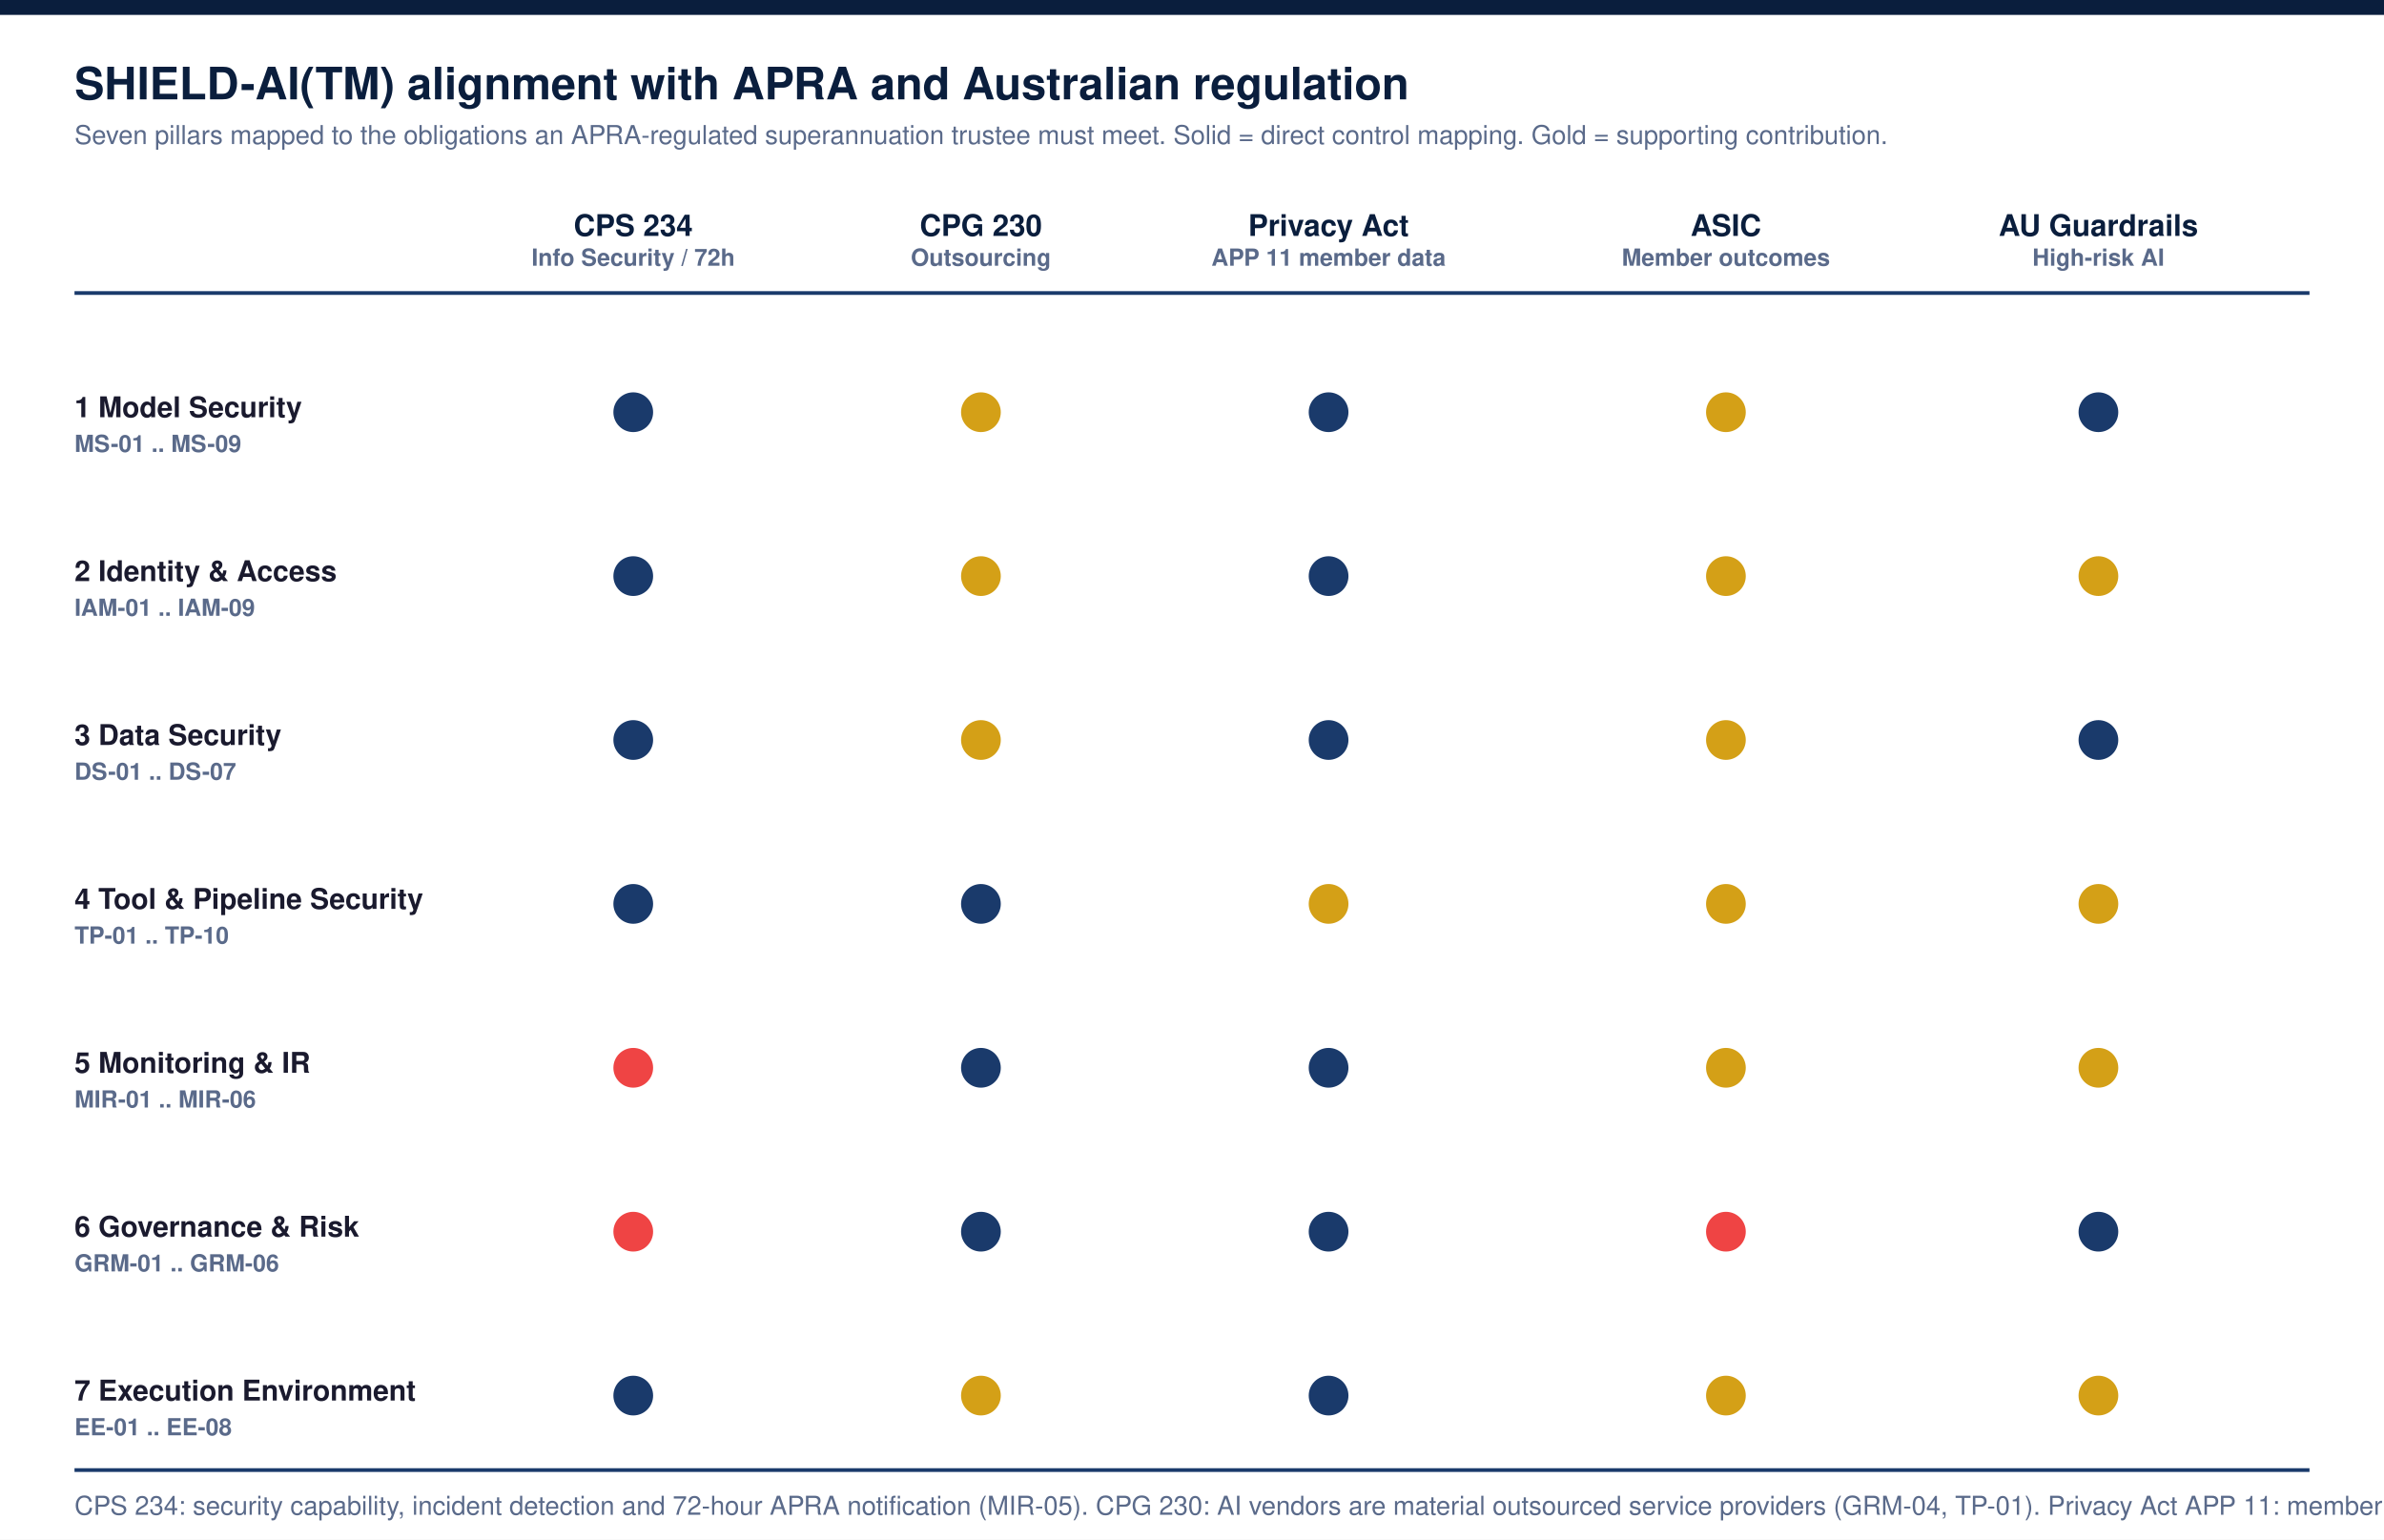
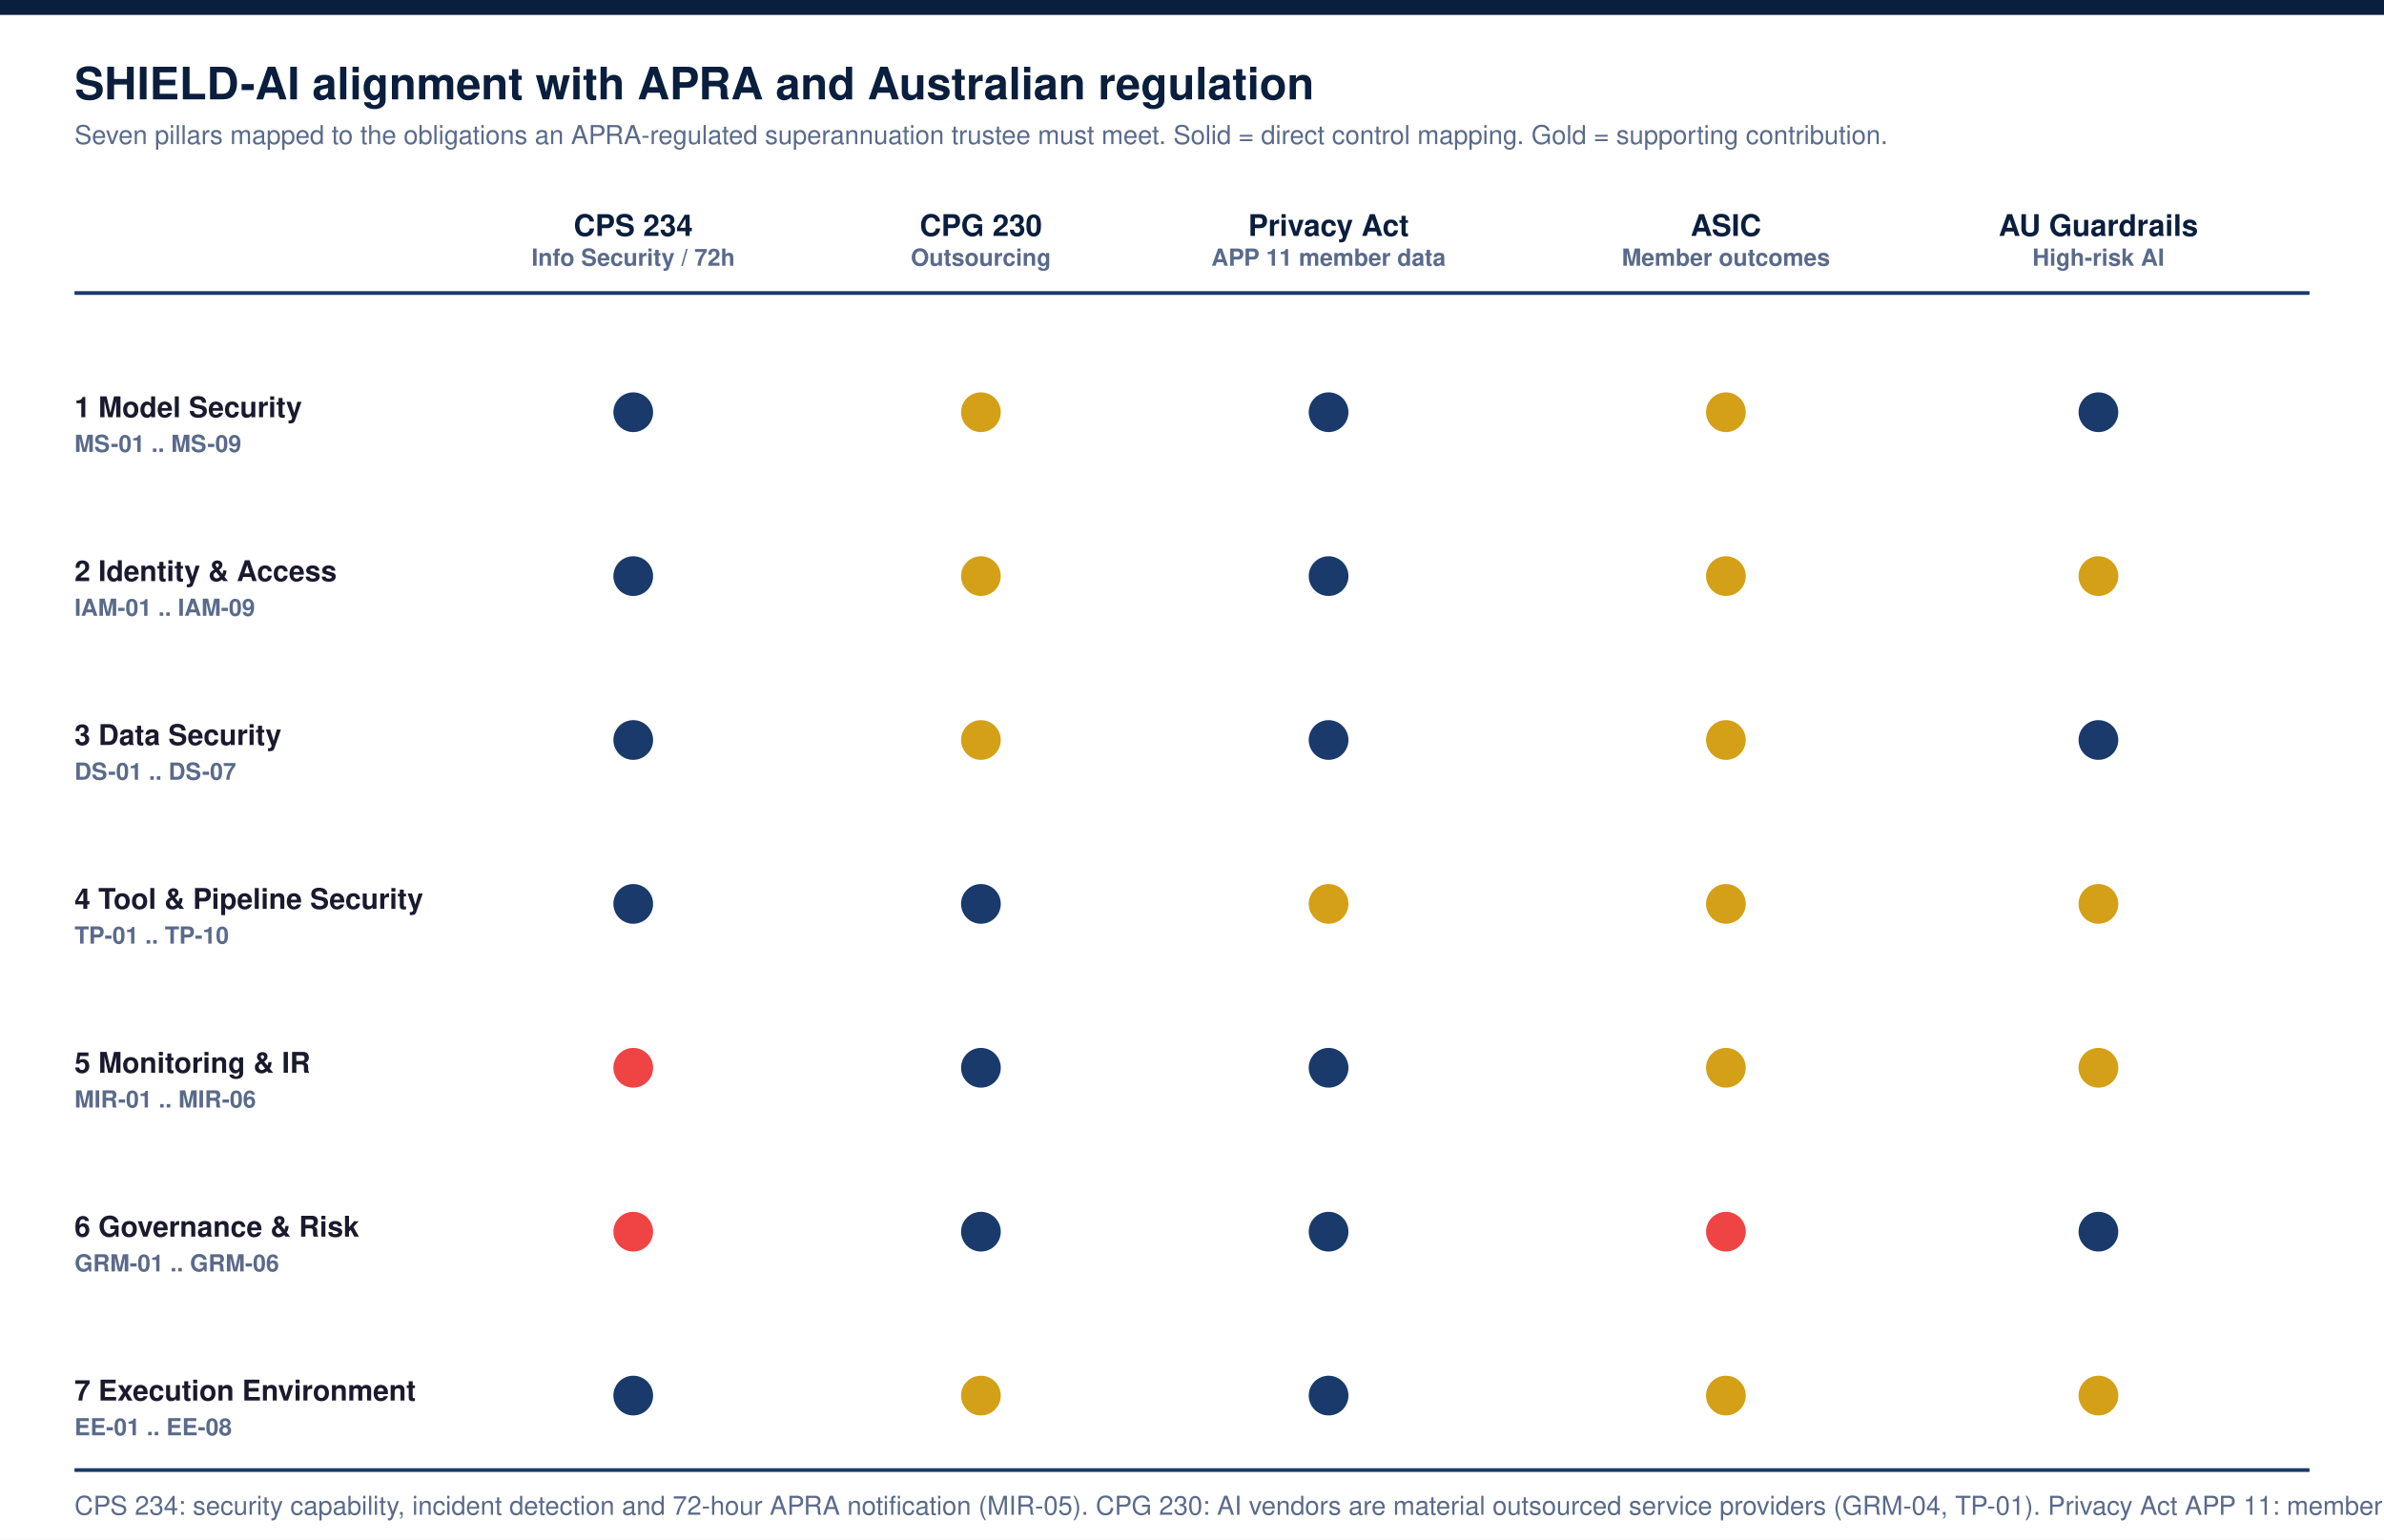
<svg xmlns="http://www.w3.org/2000/svg" viewBox="0 0 960 620" width="100%" height="100%">
  <style>
    text { font-family: 'Helvetica Neue', Helvetica, Arial, sans-serif; }
    .title { font-size: 18px; font-weight: bold; fill: #0a1e3d; }
    .hdr { font-size: 12px; font-weight: bold; fill: #0a1e3d; }
    .pillar { font-size: 11.5px; font-weight: bold; fill: #1a1a2e; }
    .cap { font-size: 9.5px; font-weight: bold; text-transform: uppercase; fill: #5a6a8a; }
    .note { font-size: 10.5px; fill: #5a6a8a; }
    .gold { fill: #d4a017; }
    .navy { fill: #1a3a6b; }
    .red { fill: #ef4444; }
    .white { fill: #ffffff; }
  </style>
  <rect x="0" y="0" width="960" height="620" fill="#ffffff" />
  <rect x="0" y="0" width="960" height="6" fill="#0a1e3d" />
-   <text x="30" y="40" class="title">SHIELD-AI(TM) alignment with APRA and Australian regulation</text>
+   <text x="30" y="40" class="title">SHIELD-AI alignment with APRA and Australian regulation</text>
  <text x="30" y="58" class="note">Seven pillars mapped to the obligations an APRA-regulated superannuation trustee must meet. Solid = direct control mapping. Gold = supporting contribution.</text>
  <text x="255" y="95" class="hdr" text-anchor="middle">CPS 234</text>
  <text x="395" y="95" class="hdr" text-anchor="middle">CPG 230</text>
  <text x="535" y="95" class="hdr" text-anchor="middle">Privacy Act</text>
  <text x="695" y="95" class="hdr" text-anchor="middle">ASIC</text>
  <text x="845" y="95" class="hdr" text-anchor="middle">AU Guardrails</text>
  <text x="255" y="107" class="cap" text-anchor="middle">Info Security / 72h</text>
  <text x="395" y="107" class="cap" text-anchor="middle">Outsourcing</text>
  <text x="535" y="107" class="cap" text-anchor="middle">APP 11 member data</text>
  <text x="695" y="107" class="cap" text-anchor="middle">Member outcomes</text>
  <text x="845" y="107" class="cap" text-anchor="middle">High-risk AI</text>
  <line x1="30" y1="118" x2="930" y2="118" stroke="#1a3a6b" stroke-width="1.5" />
  <text x="30" y="168" class="pillar">1  Model Security</text>
  <text x="30" y="182" class="cap">MS-01 .. MS-09</text>
  <circle cx="255" cy="166" r="8" fill="#1a3a6b" />
  <circle cx="395" cy="166" r="8" fill="#d4a017" />
  <circle cx="535" cy="166" r="8" fill="#1a3a6b" />
  <circle cx="695" cy="166" r="8" fill="#d4a017" />
  <circle cx="845" cy="166" r="8" fill="#1a3a6b" />
  <text x="30" y="234" class="pillar">2  Identity &amp; Access</text>
  <text x="30" y="248" class="cap">IAM-01 .. IAM-09</text>
  <circle cx="255" cy="232" r="8" fill="#1a3a6b" />
  <circle cx="395" cy="232" r="8" fill="#d4a017" />
  <circle cx="535" cy="232" r="8" fill="#1a3a6b" />
  <circle cx="695" cy="232" r="8" fill="#d4a017" />
  <circle cx="845" cy="232" r="8" fill="#d4a017" />
  <text x="30" y="300" class="pillar">3  Data Security</text>
  <text x="30" y="314" class="cap">DS-01 .. DS-07</text>
  <circle cx="255" cy="298" r="8" fill="#1a3a6b" />
  <circle cx="395" cy="298" r="8" fill="#d4a017" />
  <circle cx="535" cy="298" r="8" fill="#1a3a6b" />
  <circle cx="695" cy="298" r="8" fill="#d4a017" />
  <circle cx="845" cy="298" r="8" fill="#1a3a6b" />
  <text x="30" y="366" class="pillar">4  Tool &amp; Pipeline Security</text>
  <text x="30" y="380" class="cap">TP-01 .. TP-10</text>
  <circle cx="255" cy="364" r="8" fill="#1a3a6b" />
  <circle cx="395" cy="364" r="8" fill="#1a3a6b" />
  <circle cx="535" cy="364" r="8" fill="#d4a017" />
  <circle cx="695" cy="364" r="8" fill="#d4a017" />
  <circle cx="845" cy="364" r="8" fill="#d4a017" />
  <text x="30" y="432" class="pillar">5  Monitoring &amp; IR</text>
  <text x="30" y="446" class="cap">MIR-01 .. MIR-06</text>
  <circle cx="255" cy="430" r="8" fill="#ef4444" />
  <circle cx="395" cy="430" r="8" fill="#1a3a6b" />
  <circle cx="535" cy="430" r="8" fill="#1a3a6b" />
  <circle cx="695" cy="430" r="8" fill="#d4a017" />
  <circle cx="845" cy="430" r="8" fill="#d4a017" />
  <text x="30" y="498" class="pillar">6  Governance &amp; Risk</text>
  <text x="30" y="512" class="cap">GRM-01 .. GRM-06</text>
  <circle cx="255" cy="496" r="8" fill="#ef4444" />
  <circle cx="395" cy="496" r="8" fill="#1a3a6b" />
  <circle cx="535" cy="496" r="8" fill="#1a3a6b" />
  <circle cx="695" cy="496" r="8" fill="#ef4444" />
  <circle cx="845" cy="496" r="8" fill="#1a3a6b" />
  <text x="30" y="564" class="pillar">7  Execution Environment</text>
  <text x="30" y="578" class="cap">EE-01 .. EE-08</text>
  <circle cx="255" cy="562" r="8" fill="#1a3a6b" />
  <circle cx="395" cy="562" r="8" fill="#d4a017" />
  <circle cx="535" cy="562" r="8" fill="#1a3a6b" />
  <circle cx="695" cy="562" r="8" fill="#d4a017" />
  <circle cx="845" cy="562" r="8" fill="#d4a017" />
  <line x1="30" y1="592" x2="930" y2="592" stroke="#1a3a6b" stroke-width="1.5" />
  <text x="30" y="610" class="note">CPS 234: security capability, incident detection and 72-hour APRA notification (MIR-05). CPG 230: AI vendors are material outsourced service providers (GRM-04, TP-01). Privacy Act APP 11: member data in prompts and training (DS, MS). ASIC: member outcomes and advice quality (DS-06, MS-05). AU Mandatory Guardrails (proposed): high-risk AI transparency and governance (GRM-05).</text>
</svg>
